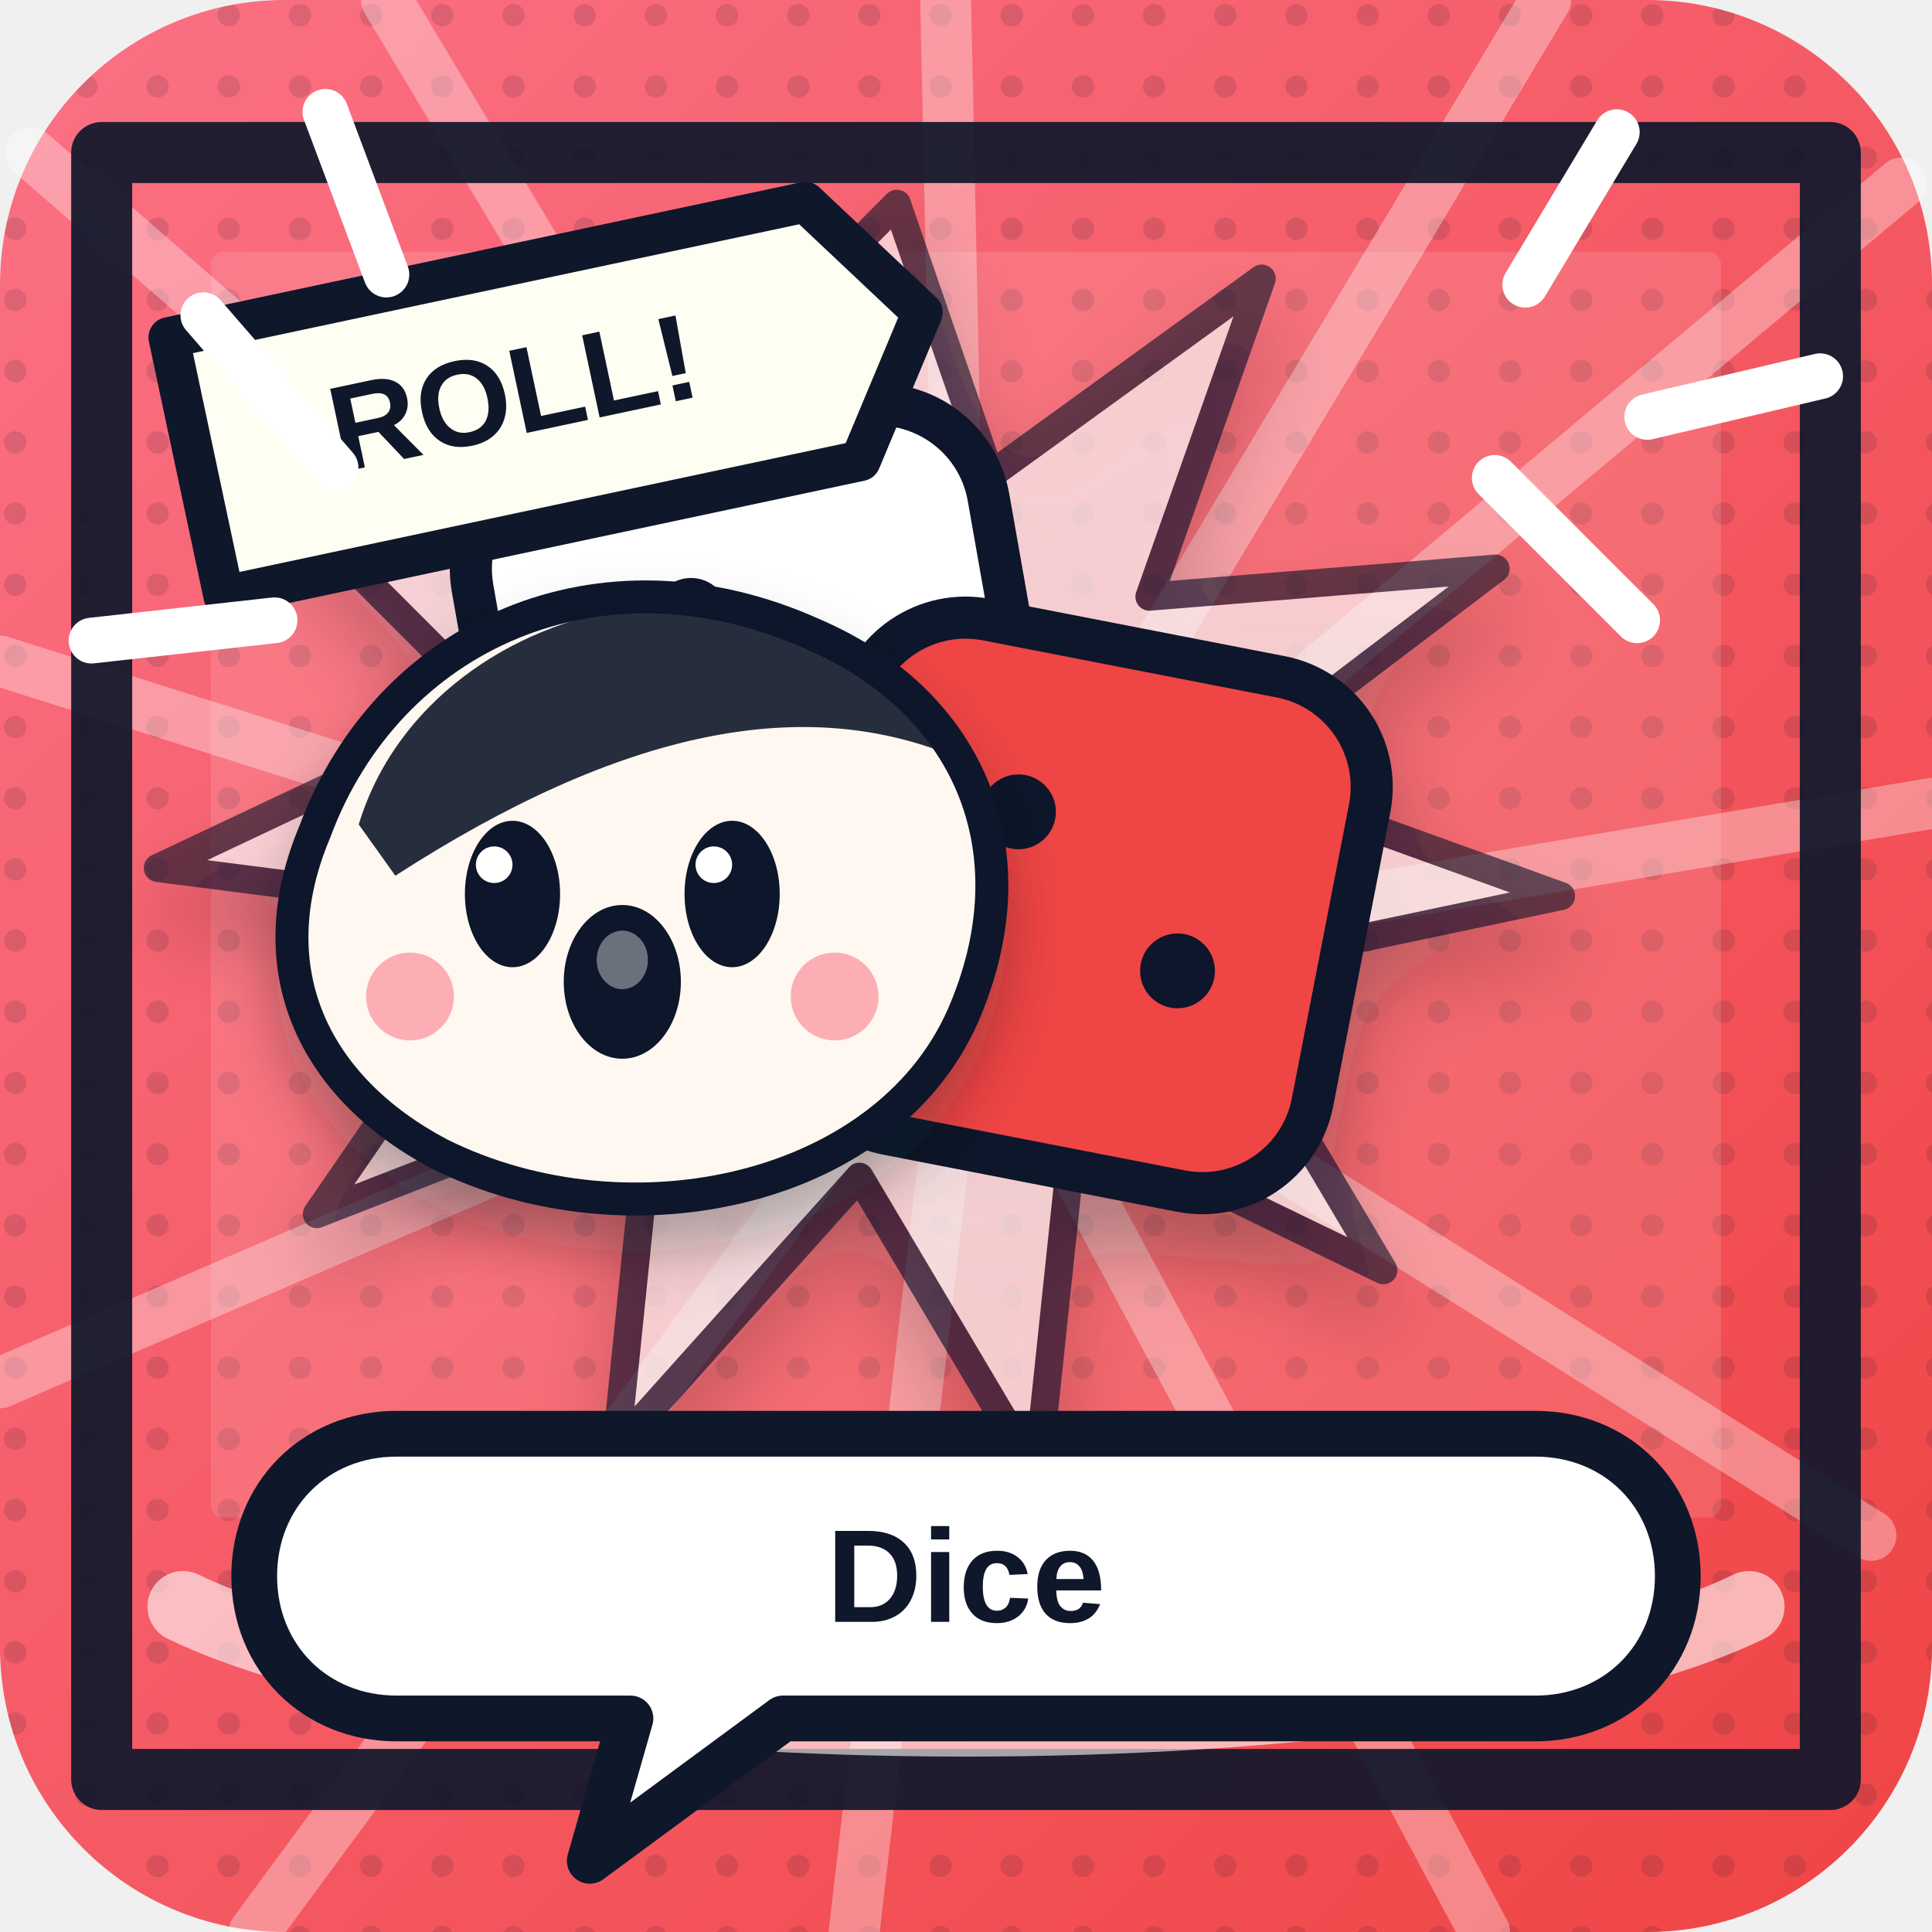
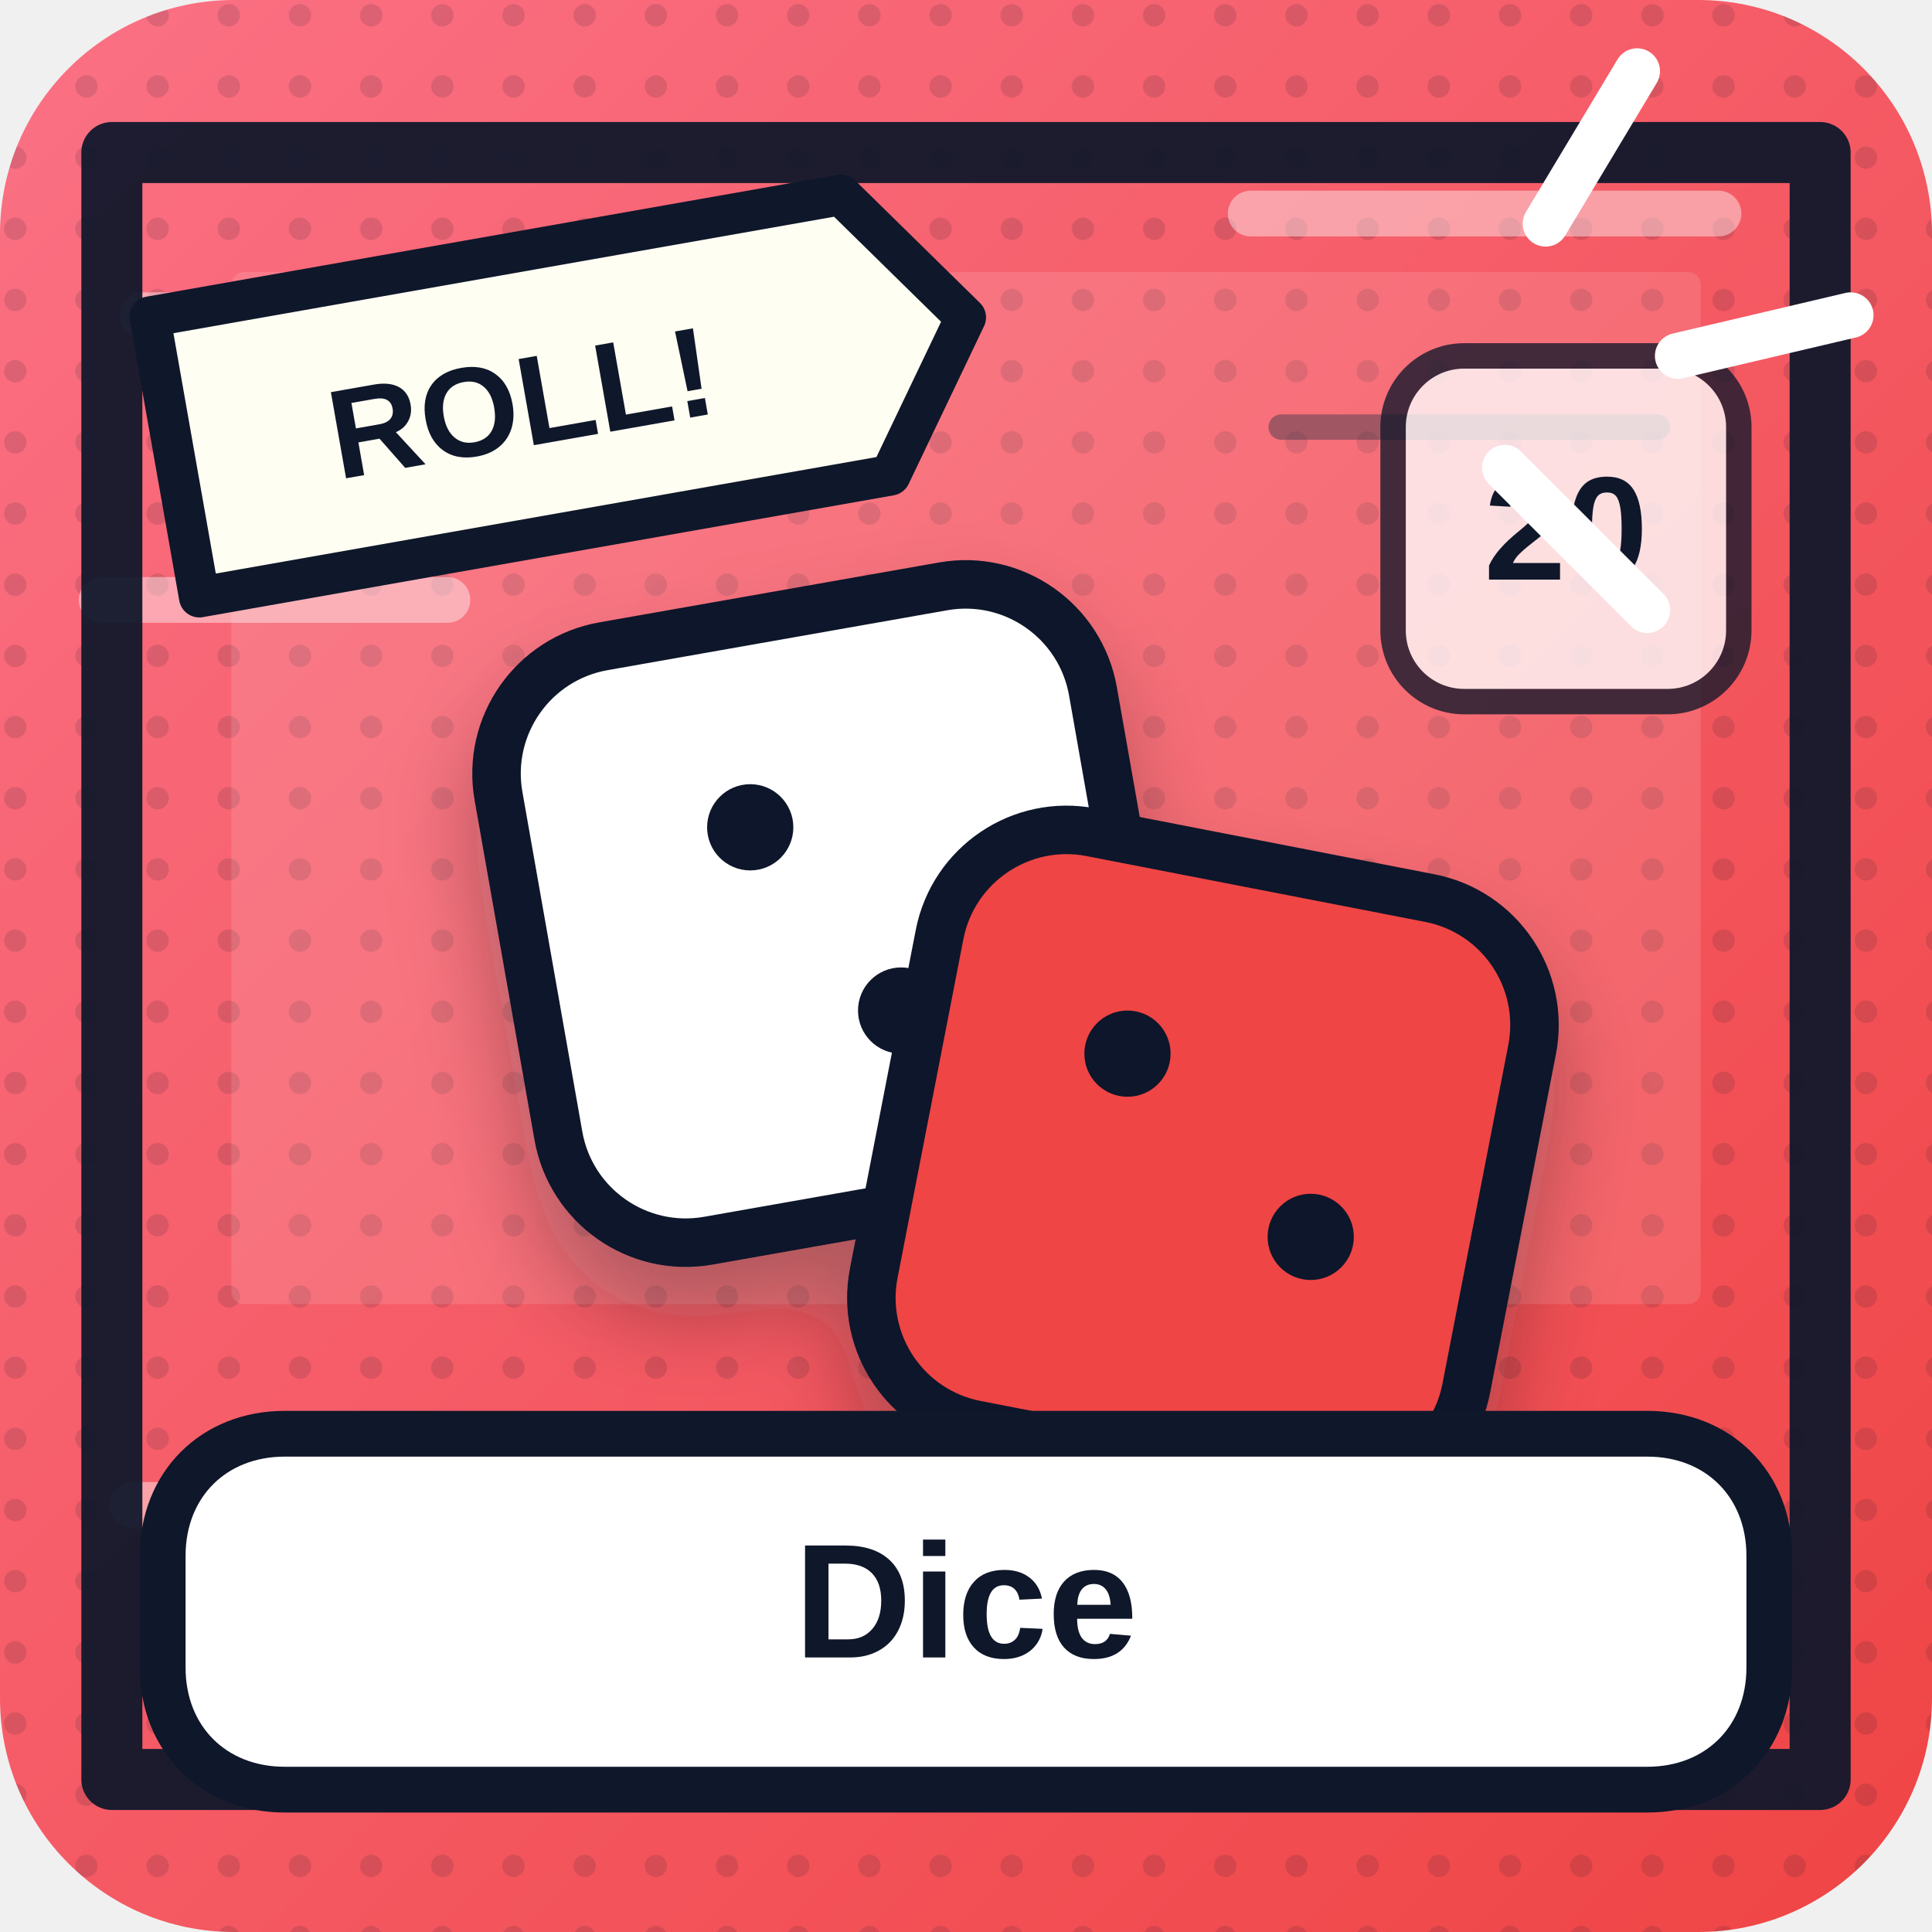
<svg xmlns="http://www.w3.org/2000/svg" viewBox="0 0 380 380" role="img" aria-label="Dice manga classroom tool icon">
  <defs>
    <linearGradient id="bg" x1="0" y1="0" x2="1" y2="1">
      <stop offset="0" stop-color="#fb7185" />
      <stop offset="1" stop-color="#ef4444" />
    </linearGradient>
    <pattern id="dots" width="14" height="14" patternUnits="userSpaceOnUse">
      <circle cx="3" cy="3" r="2.2" fill="#0f172a" opacity=".13" />
    </pattern>
    <filter id="shadow" x="-20%" y="-20%" width="140%" height="140%">
      <feDropShadow dx="0" dy="10" stdDeviation="8" flood-color="#0f172a" flood-opacity=".28" />
    </filter>
  </defs>
-   <rect width="380" height="380" rx="56" fill="url(#bg)" />
-   <rect width="380" height="380" rx="56" fill="url(#dots)" />
-   <path d="M190 190L6 30M190 190L76 0M190 190L186 0M190 190L304 0M190 190L374 36M190 190L380 158M190 190L368 302M190 190L292 380M190 190L168 380M190 190L50 380M190 190L0 272M190 190L0 130" stroke="#fff" stroke-width="10" stroke-linecap="round" opacity=".34" />
-   <path d="M20 30h340v320H20z" fill="none" stroke="#0f172a" stroke-width="12" stroke-linejoin="round" opacity=".92" />
-   <path d="M44 52h292v244H44z" fill="#ffffff" opacity=".12" stroke="#ffffff" stroke-width="5" stroke-linejoin="round" />
-   <g transform="translate(20 18) scale(.92)" filter="url(#shadow)">
-     <path d="M170 24l20 58 58-42-24 68 74-6-58 44 72 26-76 16 38 64-66-32-8 76-38-64-52 58 8-78-72 28 44-64-78-10 72-34-54-54 72 14z" fill="#ffffff" opacity=".64" stroke="#0f172a" stroke-width="6" stroke-linejoin="round" />
+   <rect width="380" height="380" rx="46" fill="url(#bg)" />
+   <rect width="380" height="380" rx="46" fill="url(#dots)" />
+   <path d="M28 62h92M20 118h68M26 296h110M246 42h92M288 300h58M38 340h74" stroke="#fff" stroke-width="9" stroke-linecap="round" opacity=".42" />
+   <path d="M42 92h48M252 84h74M258 328h42" stroke="#0f172a" stroke-width="5" stroke-linecap="round" opacity=".42" />
+   <path d="M22 30h336v320H22z" fill="none" stroke="#0f172a" stroke-width="12" stroke-linejoin="round" opacity=".94" />
+   <path d="M48 56h284v198H48z" fill="#ffffff" opacity=".12" stroke="#ffffff" stroke-width="5" stroke-linejoin="round" />
+   <rect x="274" y="70" width="68" height="68" rx="14" fill="#fff" opacity=".78" stroke="#0f172a" stroke-width="5" />
+   <text x="308" y="114" text-anchor="middle" font-size="29" font-weight="900" fill="#0f172a" font-family="Arial Black, Arial">20</text>
+   <g transform="translate(14 44) scale(1.06)" filter="url(#shadow)">
    <rect x="84" y="72" width="112" height="112" rx="24" fill="#ffffff" stroke="#0f172a" stroke-width="9" transform="rotate(-10 140 128)" />
    <rect x="154" y="118" width="112" height="112" rx="24" fill="#ef4444" stroke="#0f172a" stroke-width="9" transform="rotate(11 210 174)" />
    <circle cx="126" cy="112" r="8" fill="#0f172a" />
    <circle cx="154" cy="146" r="8" fill="#0f172a" />
    <circle cx="196" cy="154" r="8" fill="#0f172a" />
    <circle cx="230" cy="188" r="8" fill="#0f172a" />
  </g>
-   <g transform="translate(0 34) scale(.72)" filter="url(#shadow)">
-     <g>
-       <path d="M86 180c20-54 78-80 136-54 42 18 60 58 42 102-20 50-92 66-144 40-34-18-50-50-34-88z" fill="#fff8f0" stroke="#0f172a" stroke-width="9" />
-       <path d="M98 178c20-66 124-86 164-18-42-18-92-8-154 32z" fill="#0f172a" opacity=".9" />
-       <ellipse cx="140" cy="197" rx="13" ry="20" fill="#0f172a" />
-       <ellipse cx="200" cy="197" rx="13" ry="20" fill="#0f172a" />
-       <circle cx="135" cy="189" r="5" fill="#fff" />
-       <circle cx="195" cy="189" r="5" fill="#fff" />
-       <ellipse cx="170" cy="221" rx="16" ry="21" fill="#0f172a" />
-       <ellipse cx="170" cy="215" rx="7" ry="8" fill="#fff" opacity=".38" />
-       <circle cx="112" cy="225" r="12" fill="#fb7185" opacity=".55" />
-       <circle cx="228" cy="225" r="12" fill="#fb7185" opacity=".55" />
-     </g>
+   <path d="M56 282h268c14 0 24 10 24 24v22c0 14-10 24-24 24H56c-14 0-24-10-24-24v-22c0-14 10-24 24-24z" fill="#ffffff" stroke="#0f172a" stroke-width="9" />
+   <text x="190" y="326" text-anchor="middle" font-size="32" font-weight="900" fill="#0f172a" font-family="Arial Black, Arial">Dice</text>
+   <g transform="rotate(-10 102 82)">
+     <path d="M34 50h138l20 28-20 28H34z" fill="#fffef2" stroke="#0f172a" stroke-width="8" stroke-linejoin="round" />
+     <text x="103" y="88" text-anchor="middle" font-size="25" font-weight="900" fill="#0f172a" font-family="Arial Black, Arial">ROLL!</text>
  </g>
-   <path d="M36 316c62 30 246 30 308 0" fill="none" stroke="#fff" stroke-width="14" stroke-linecap="round" opacity=".6" />
-   <path d="M78 282h224c16 0 28 12 28 28s-12 28-28 28H154l-38 28 8-28H78c-16 0-28-12-28-28s12-28 28-28z" fill="#ffffff" stroke="#0f172a" stroke-width="9" stroke-linejoin="round" />
-   <text x="190" y="319" text-anchor="middle" font-size="26" font-weight="900" fill="#0f172a" font-family="Arial Black, Arial">Dice</text>
-   <g transform="rotate(-12 104 82)">
-     <path d="M38 52h128l18 26-18 26H38z" fill="#fffef2" stroke="#0f172a" stroke-width="8" stroke-linejoin="round" />
-     <text x="102" y="85" text-anchor="middle" font-size="24" font-weight="900" fill="#0f172a" font-family="Arial Black, Arial">ROLL!</text>
-   </g>
-   <path d="M300 56l18-30M324 82l34-8M294 94l28 28M66 92L40 62M54 122l-36 4M76 54L64 22" stroke="#fff" stroke-width="9" stroke-linecap="round" />
+   <path d="M304 44l18-30M330 70l34-8M296 92l28 28" stroke="#fff" stroke-width="9" stroke-linecap="round" />
</svg>
